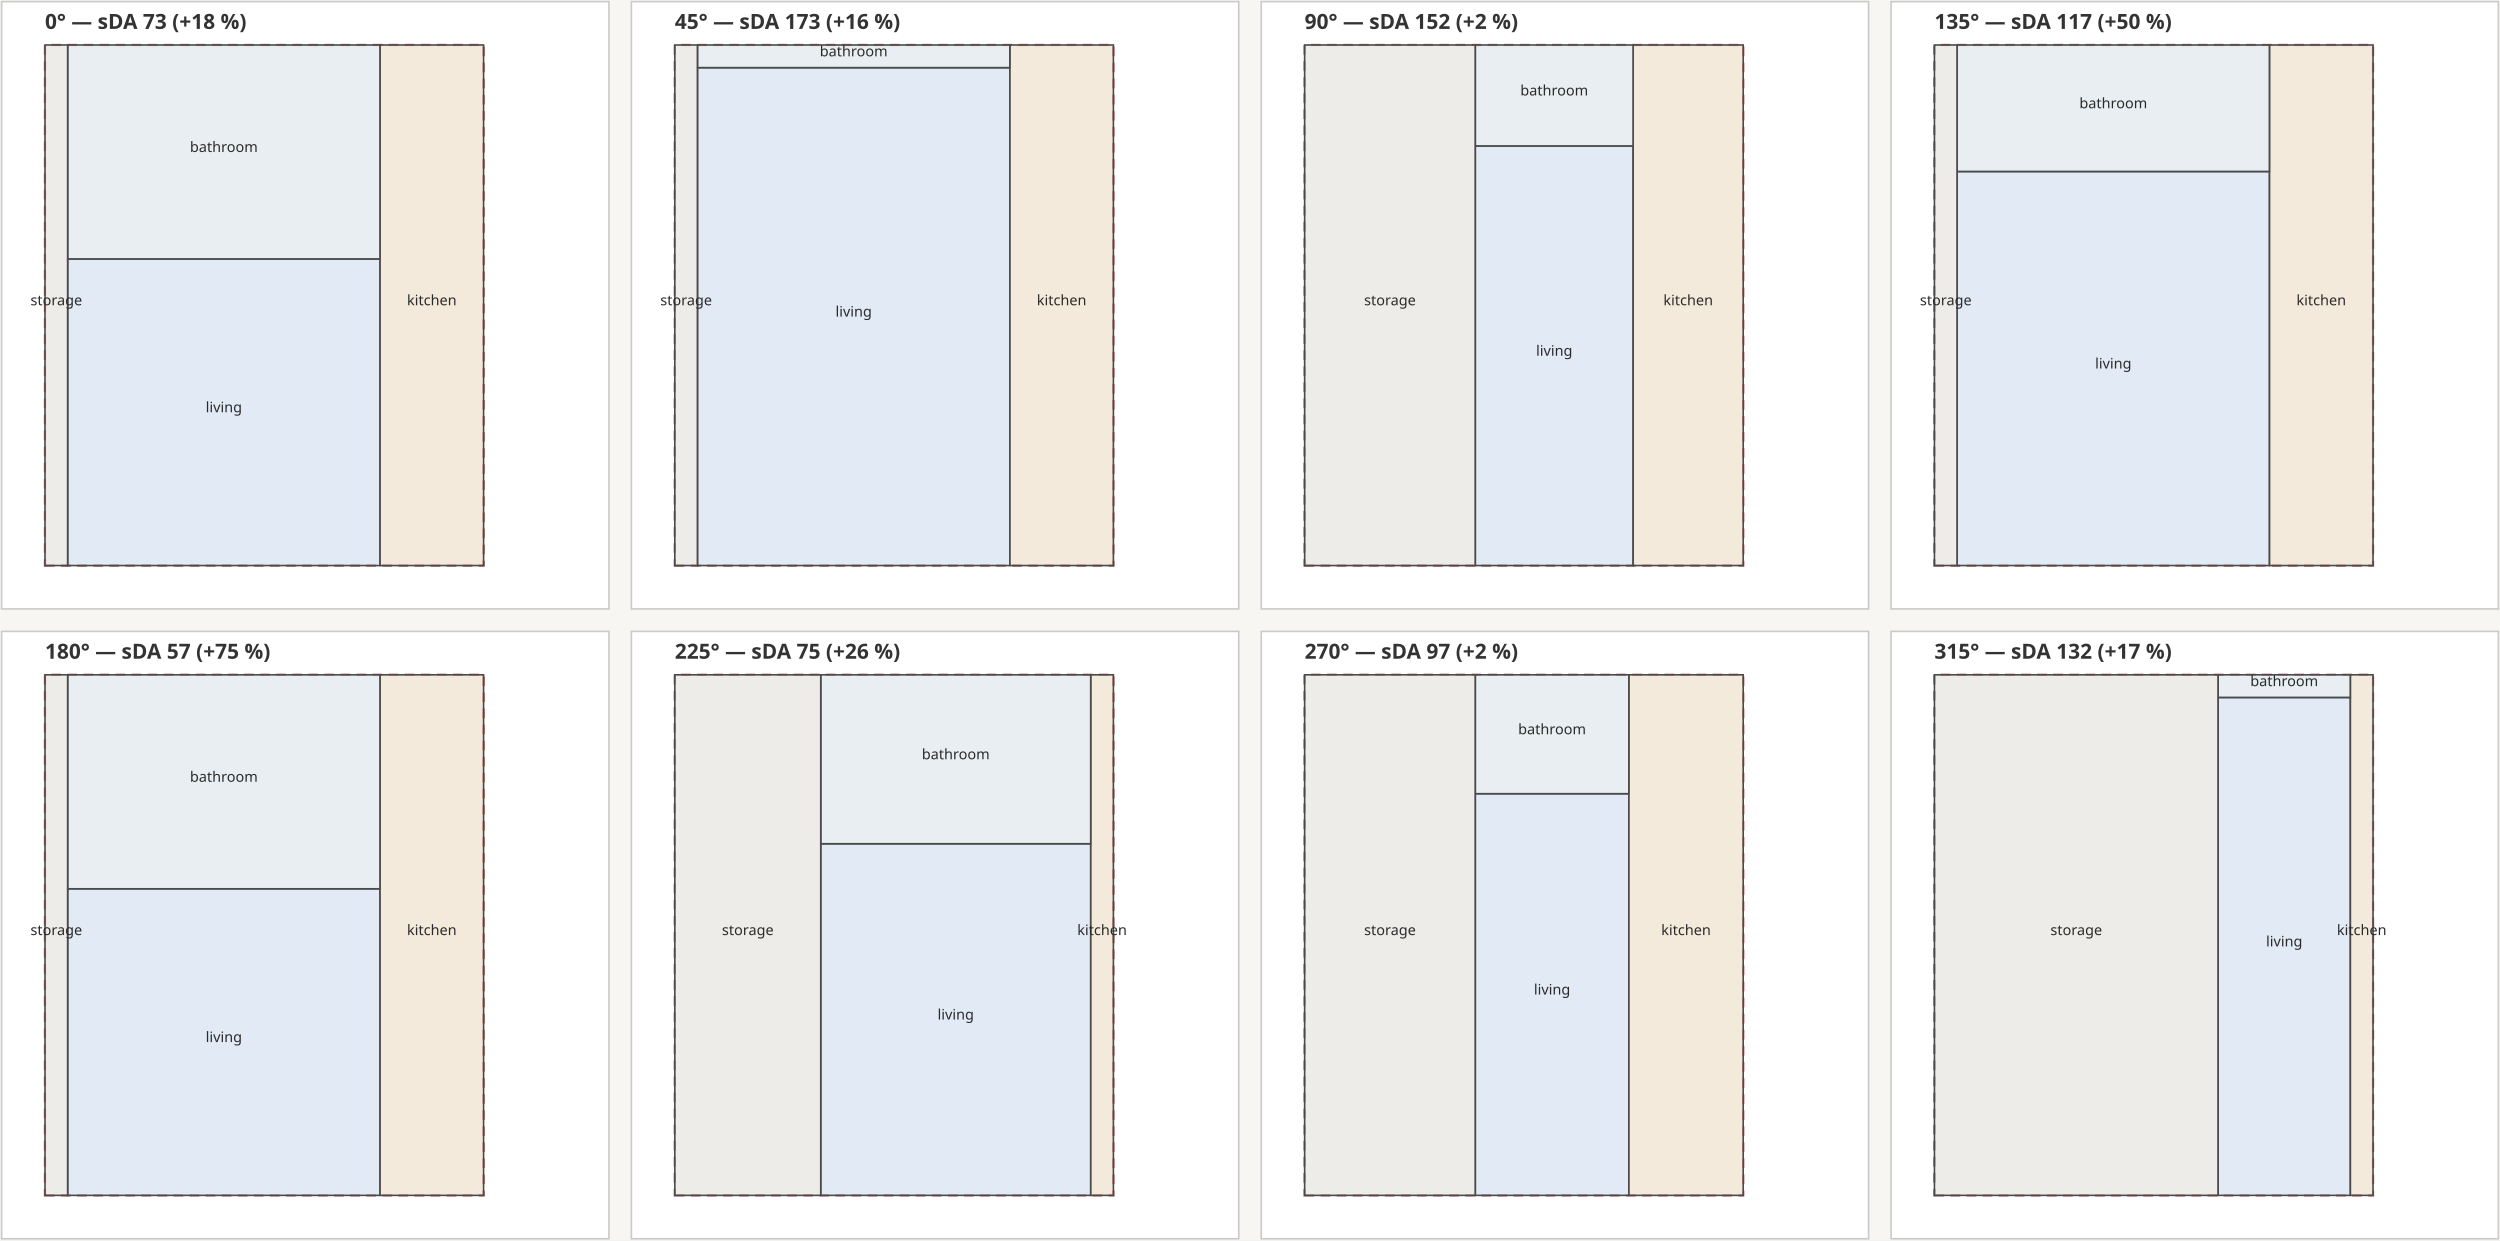
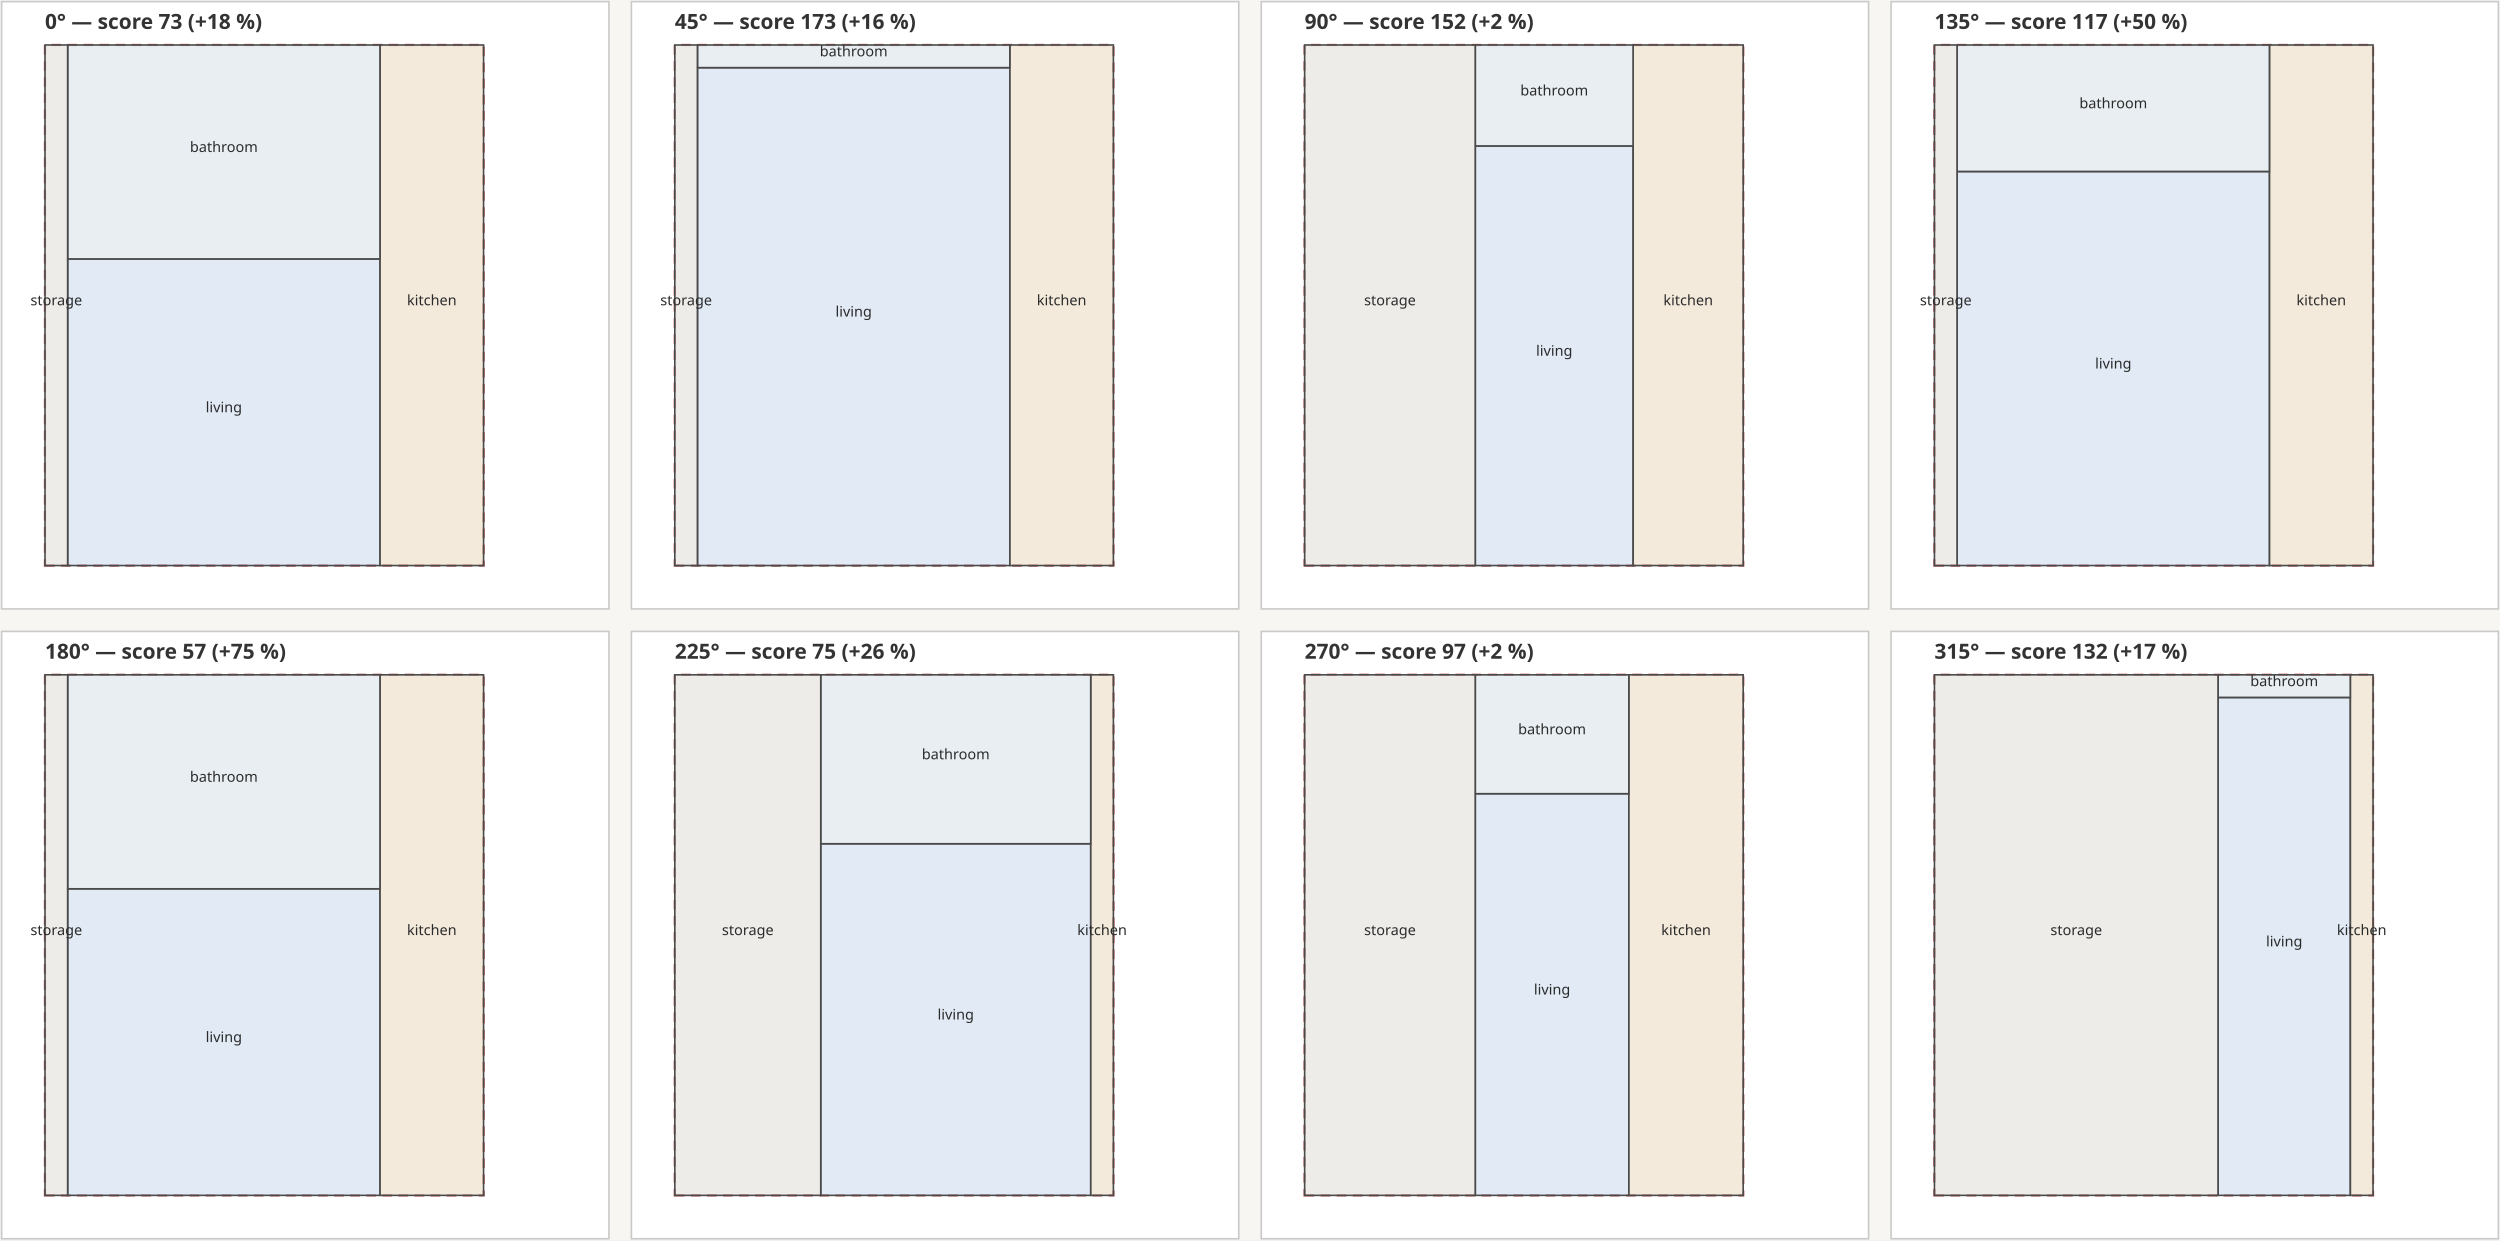
<svg xmlns="http://www.w3.org/2000/svg" width="1556" height="772" viewBox="0 0 1556 772">
  <rect width="1556" height="772" fill="#f7f6f3" />
  <rect x="1.0" y="1.0" width="378.0" height="378.0" fill="#ffffff" stroke="#c9c9c9" stroke-width="1" />
-   <text x="28.0" y="18.0" font-family="system-ui,sans-serif" font-size="13" font-weight="600" fill="#333">0° — sDA 73 (+18 %)</text>
+   <text x="28.0" y="18.0" font-family="system-ui,sans-serif" font-size="13" font-weight="600" fill="#333">0° — score 73 (+18 %)</text>
  <polygon points="28.00,352.00 300.98,352.00 300.98,28.00 28.00,28.00" fill="none" stroke="#b04a4a" stroke-width="1.4" stroke-dasharray="6 4" />
  <rect x="42.12" y="161.18" width="194.40" height="190.82" fill="#c8d9ec" fill-opacity="0.55" stroke="#4a4a4a" stroke-width="1" />
  <text x="139.32" y="256.59" text-anchor="middle" font-family="system-ui,sans-serif" font-size="9" fill="#2a2a2a">living</text>
  <rect x="236.52" y="28.00" width="64.46" height="324.00" fill="#e8d9bd" fill-opacity="0.55" stroke="#4a4a4a" stroke-width="1" />
  <text x="268.75" y="190.00" text-anchor="middle" font-family="system-ui,sans-serif" font-size="9" fill="#2a2a2a">kitchen</text>
  <rect x="42.12" y="28.00" width="194.40" height="133.18" fill="#d5dfe6" fill-opacity="0.55" stroke="#4a4a4a" stroke-width="1" />
  <text x="139.32" y="94.59" text-anchor="middle" font-family="system-ui,sans-serif" font-size="9" fill="#2a2a2a">bathroom</text>
  <rect x="28.00" y="28.00" width="14.12" height="324.00" fill="#e0dcd6" fill-opacity="0.55" stroke="#4a4a4a" stroke-width="1" />
  <text x="35.06" y="190.00" text-anchor="middle" font-family="system-ui,sans-serif" font-size="9" fill="#2a2a2a">storage</text>
  <rect x="393.0" y="1.0" width="378.0" height="378.0" fill="#ffffff" stroke="#c9c9c9" stroke-width="1" />
-   <text x="420.0" y="18.0" font-family="system-ui,sans-serif" font-size="13" font-weight="600" fill="#333">45° — sDA 173 (+16 %)</text>
+   <text x="420.0" y="18.0" font-family="system-ui,sans-serif" font-size="13" font-weight="600" fill="#333">45° — score 173 (+16 %)</text>
  <polygon points="420.00,352.00 692.98,352.00 692.98,28.00 420.00,28.00" fill="none" stroke="#b04a4a" stroke-width="1.4" stroke-dasharray="6 4" />
  <rect x="434.12" y="42.12" width="194.40" height="309.88" fill="#c8d9ec" fill-opacity="0.55" stroke="#4a4a4a" stroke-width="1" />
  <text x="531.32" y="197.06" text-anchor="middle" font-family="system-ui,sans-serif" font-size="9" fill="#2a2a2a">living</text>
  <rect x="628.52" y="28.00" width="64.46" height="324.00" fill="#e8d9bd" fill-opacity="0.55" stroke="#4a4a4a" stroke-width="1" />
  <text x="660.75" y="190.00" text-anchor="middle" font-family="system-ui,sans-serif" font-size="9" fill="#2a2a2a">kitchen</text>
  <rect x="434.12" y="28.00" width="194.40" height="14.12" fill="#d5dfe6" fill-opacity="0.55" stroke="#4a4a4a" stroke-width="1" />
  <text x="531.32" y="35.06" text-anchor="middle" font-family="system-ui,sans-serif" font-size="9" fill="#2a2a2a">bathroom</text>
  <rect x="420.00" y="28.00" width="14.12" height="324.00" fill="#e0dcd6" fill-opacity="0.55" stroke="#4a4a4a" stroke-width="1" />
  <text x="427.06" y="190.00" text-anchor="middle" font-family="system-ui,sans-serif" font-size="9" fill="#2a2a2a">storage</text>
  <rect x="785.0" y="1.0" width="378.0" height="378.0" fill="#ffffff" stroke="#c9c9c9" stroke-width="1" />
-   <text x="812.0" y="18.0" font-family="system-ui,sans-serif" font-size="13" font-weight="600" fill="#333">90° — sDA 152 (+2 %)</text>
+   <text x="812.0" y="18.0" font-family="system-ui,sans-serif" font-size="13" font-weight="600" fill="#333">90° — score 152 (+2 %)</text>
  <polygon points="812.00,352.00 1084.98,352.00 1084.98,28.00 812.00,28.00" fill="none" stroke="#b04a4a" stroke-width="1.4" stroke-dasharray="6 4" />
  <rect x="918.23" y="90.86" width="98.25" height="261.14" fill="#c8d9ec" fill-opacity="0.55" stroke="#4a4a4a" stroke-width="1" />
  <text x="967.36" y="221.43" text-anchor="middle" font-family="system-ui,sans-serif" font-size="9" fill="#2a2a2a">living</text>
  <rect x="1016.48" y="28.00" width="68.50" height="324.00" fill="#e8d9bd" fill-opacity="0.55" stroke="#4a4a4a" stroke-width="1" />
  <text x="1050.73" y="190.00" text-anchor="middle" font-family="system-ui,sans-serif" font-size="9" fill="#2a2a2a">kitchen</text>
  <rect x="918.23" y="28.00" width="98.25" height="62.86" fill="#d5dfe6" fill-opacity="0.55" stroke="#4a4a4a" stroke-width="1" />
  <text x="967.36" y="59.43" text-anchor="middle" font-family="system-ui,sans-serif" font-size="9" fill="#2a2a2a">bathroom</text>
  <rect x="812.00" y="28.00" width="106.23" height="324.00" fill="#e0dcd6" fill-opacity="0.55" stroke="#4a4a4a" stroke-width="1" />
  <text x="865.11" y="190.00" text-anchor="middle" font-family="system-ui,sans-serif" font-size="9" fill="#2a2a2a">storage</text>
  <rect x="1177.0" y="1.0" width="378.0" height="378.0" fill="#ffffff" stroke="#c9c9c9" stroke-width="1" />
-   <text x="1204.0" y="18.0" font-family="system-ui,sans-serif" font-size="13" font-weight="600" fill="#333">135° — sDA 117 (+50 %)</text>
+   <text x="1204.0" y="18.0" font-family="system-ui,sans-serif" font-size="13" font-weight="600" fill="#333">135° — score 117 (+50 %)</text>
  <polygon points="1204.00,352.00 1476.98,352.00 1476.98,28.00 1204.00,28.00" fill="none" stroke="#b04a4a" stroke-width="1.4" stroke-dasharray="6 4" />
  <rect x="1218.12" y="106.76" width="194.40" height="245.24" fill="#c8d9ec" fill-opacity="0.55" stroke="#4a4a4a" stroke-width="1" />
  <text x="1315.32" y="229.38" text-anchor="middle" font-family="system-ui,sans-serif" font-size="9" fill="#2a2a2a">living</text>
  <rect x="1412.52" y="28.00" width="64.46" height="324.00" fill="#e8d9bd" fill-opacity="0.55" stroke="#4a4a4a" stroke-width="1" />
  <text x="1444.75" y="190.00" text-anchor="middle" font-family="system-ui,sans-serif" font-size="9" fill="#2a2a2a">kitchen</text>
  <rect x="1218.12" y="28.00" width="194.40" height="78.76" fill="#d5dfe6" fill-opacity="0.55" stroke="#4a4a4a" stroke-width="1" />
  <text x="1315.32" y="67.38" text-anchor="middle" font-family="system-ui,sans-serif" font-size="9" fill="#2a2a2a">bathroom</text>
  <rect x="1204.00" y="28.00" width="14.12" height="324.00" fill="#e0dcd6" fill-opacity="0.55" stroke="#4a4a4a" stroke-width="1" />
  <text x="1211.06" y="190.00" text-anchor="middle" font-family="system-ui,sans-serif" font-size="9" fill="#2a2a2a">storage</text>
  <rect x="1.0" y="393.0" width="378.0" height="378.0" fill="#ffffff" stroke="#c9c9c9" stroke-width="1" />
-   <text x="28.0" y="410.0" font-family="system-ui,sans-serif" font-size="13" font-weight="600" fill="#333">180° — sDA 57 (+75 %)</text>
+   <text x="28.0" y="410.0" font-family="system-ui,sans-serif" font-size="13" font-weight="600" fill="#333">180° — score 57 (+75 %)</text>
  <polygon points="28.00,744.00 300.98,744.00 300.98,420.00 28.00,420.00" fill="none" stroke="#b04a4a" stroke-width="1.4" stroke-dasharray="6 4" />
  <rect x="42.12" y="553.18" width="194.40" height="190.82" fill="#c8d9ec" fill-opacity="0.55" stroke="#4a4a4a" stroke-width="1" />
  <text x="139.32" y="648.59" text-anchor="middle" font-family="system-ui,sans-serif" font-size="9" fill="#2a2a2a">living</text>
  <rect x="236.52" y="420.00" width="64.46" height="324.00" fill="#e8d9bd" fill-opacity="0.55" stroke="#4a4a4a" stroke-width="1" />
  <text x="268.75" y="582.00" text-anchor="middle" font-family="system-ui,sans-serif" font-size="9" fill="#2a2a2a">kitchen</text>
  <rect x="42.12" y="420.00" width="194.40" height="133.18" fill="#d5dfe6" fill-opacity="0.55" stroke="#4a4a4a" stroke-width="1" />
  <text x="139.32" y="486.59" text-anchor="middle" font-family="system-ui,sans-serif" font-size="9" fill="#2a2a2a">bathroom</text>
  <rect x="28.00" y="420.00" width="14.12" height="324.00" fill="#e0dcd6" fill-opacity="0.55" stroke="#4a4a4a" stroke-width="1" />
  <text x="35.06" y="582.00" text-anchor="middle" font-family="system-ui,sans-serif" font-size="9" fill="#2a2a2a">storage</text>
  <rect x="393.0" y="393.0" width="378.0" height="378.0" fill="#ffffff" stroke="#c9c9c9" stroke-width="1" />
-   <text x="420.0" y="410.0" font-family="system-ui,sans-serif" font-size="13" font-weight="600" fill="#333">225° — sDA 75 (+26 %)</text>
+   <text x="420.0" y="410.0" font-family="system-ui,sans-serif" font-size="13" font-weight="600" fill="#333">225° — score 75 (+26 %)</text>
  <polygon points="420.00,744.00 692.98,744.00 692.98,420.00 420.00,420.00" fill="none" stroke="#b04a4a" stroke-width="1.4" stroke-dasharray="6 4" />
  <rect x="510.84" y="525.15" width="168.02" height="218.85" fill="#c8d9ec" fill-opacity="0.55" stroke="#4a4a4a" stroke-width="1" />
  <text x="594.85" y="634.57" text-anchor="middle" font-family="system-ui,sans-serif" font-size="9" fill="#2a2a2a">living</text>
  <rect x="678.86" y="420.00" width="14.12" height="324.00" fill="#e8d9bd" fill-opacity="0.55" stroke="#4a4a4a" stroke-width="1" />
  <text x="685.92" y="582.00" text-anchor="middle" font-family="system-ui,sans-serif" font-size="9" fill="#2a2a2a">kitchen</text>
  <rect x="510.84" y="420.00" width="168.02" height="105.15" fill="#d5dfe6" fill-opacity="0.55" stroke="#4a4a4a" stroke-width="1" />
  <text x="594.85" y="472.57" text-anchor="middle" font-family="system-ui,sans-serif" font-size="9" fill="#2a2a2a">bathroom</text>
  <rect x="420.00" y="420.00" width="90.84" height="324.00" fill="#e0dcd6" fill-opacity="0.55" stroke="#4a4a4a" stroke-width="1" />
  <text x="465.42" y="582.00" text-anchor="middle" font-family="system-ui,sans-serif" font-size="9" fill="#2a2a2a">storage</text>
  <rect x="785.0" y="393.0" width="378.0" height="378.0" fill="#ffffff" stroke="#c9c9c9" stroke-width="1" />
-   <text x="812.0" y="410.0" font-family="system-ui,sans-serif" font-size="13" font-weight="600" fill="#333">270° — sDA 97 (+2 %)</text>
+   <text x="812.0" y="410.0" font-family="system-ui,sans-serif" font-size="13" font-weight="600" fill="#333">270° — score 97 (+2 %)</text>
  <polygon points="812.00,744.00 1084.98,744.00 1084.98,420.00 812.00,420.00" fill="none" stroke="#b04a4a" stroke-width="1.4" stroke-dasharray="6 4" />
  <rect x="918.23" y="494.01" width="95.55" height="249.99" fill="#c8d9ec" fill-opacity="0.55" stroke="#4a4a4a" stroke-width="1" />
  <text x="966.01" y="619.00" text-anchor="middle" font-family="system-ui,sans-serif" font-size="9" fill="#2a2a2a">living</text>
  <rect x="1013.78" y="420.00" width="71.19" height="324.00" fill="#e8d9bd" fill-opacity="0.55" stroke="#4a4a4a" stroke-width="1" />
  <text x="1049.38" y="582.00" text-anchor="middle" font-family="system-ui,sans-serif" font-size="9" fill="#2a2a2a">kitchen</text>
  <rect x="918.23" y="420.00" width="95.55" height="74.01" fill="#d5dfe6" fill-opacity="0.55" stroke="#4a4a4a" stroke-width="1" />
  <text x="966.01" y="457.00" text-anchor="middle" font-family="system-ui,sans-serif" font-size="9" fill="#2a2a2a">bathroom</text>
  <rect x="812.00" y="420.00" width="106.23" height="324.00" fill="#e0dcd6" fill-opacity="0.55" stroke="#4a4a4a" stroke-width="1" />
  <text x="865.12" y="582.00" text-anchor="middle" font-family="system-ui,sans-serif" font-size="9" fill="#2a2a2a">storage</text>
  <rect x="1177.0" y="393.0" width="378.0" height="378.0" fill="#ffffff" stroke="#c9c9c9" stroke-width="1" />
-   <text x="1204.0" y="410.0" font-family="system-ui,sans-serif" font-size="13" font-weight="600" fill="#333">315° — sDA 132 (+17 %)</text>
+   <text x="1204.0" y="410.0" font-family="system-ui,sans-serif" font-size="13" font-weight="600" fill="#333">315° — score 132 (+17 %)</text>
  <polygon points="1204.00,744.00 1476.98,744.00 1476.98,420.00 1204.00,420.00" fill="none" stroke="#b04a4a" stroke-width="1.4" stroke-dasharray="6 4" />
  <rect x="1380.55" y="434.12" width="82.31" height="309.88" fill="#c8d9ec" fill-opacity="0.55" stroke="#4a4a4a" stroke-width="1" />
  <text x="1421.70" y="589.06" text-anchor="middle" font-family="system-ui,sans-serif" font-size="9" fill="#2a2a2a">living</text>
  <rect x="1462.86" y="420.00" width="14.12" height="324.00" fill="#e8d9bd" fill-opacity="0.55" stroke="#4a4a4a" stroke-width="1" />
  <text x="1469.92" y="582.00" text-anchor="middle" font-family="system-ui,sans-serif" font-size="9" fill="#2a2a2a">kitchen</text>
  <rect x="1380.55" y="420.00" width="82.31" height="14.12" fill="#d5dfe6" fill-opacity="0.55" stroke="#4a4a4a" stroke-width="1" />
  <text x="1421.70" y="427.06" text-anchor="middle" font-family="system-ui,sans-serif" font-size="9" fill="#2a2a2a">bathroom</text>
  <rect x="1204.00" y="420.00" width="176.55" height="324.00" fill="#e0dcd6" fill-opacity="0.55" stroke="#4a4a4a" stroke-width="1" />
  <text x="1292.27" y="582.00" text-anchor="middle" font-family="system-ui,sans-serif" font-size="9" fill="#2a2a2a">storage</text>
</svg>
